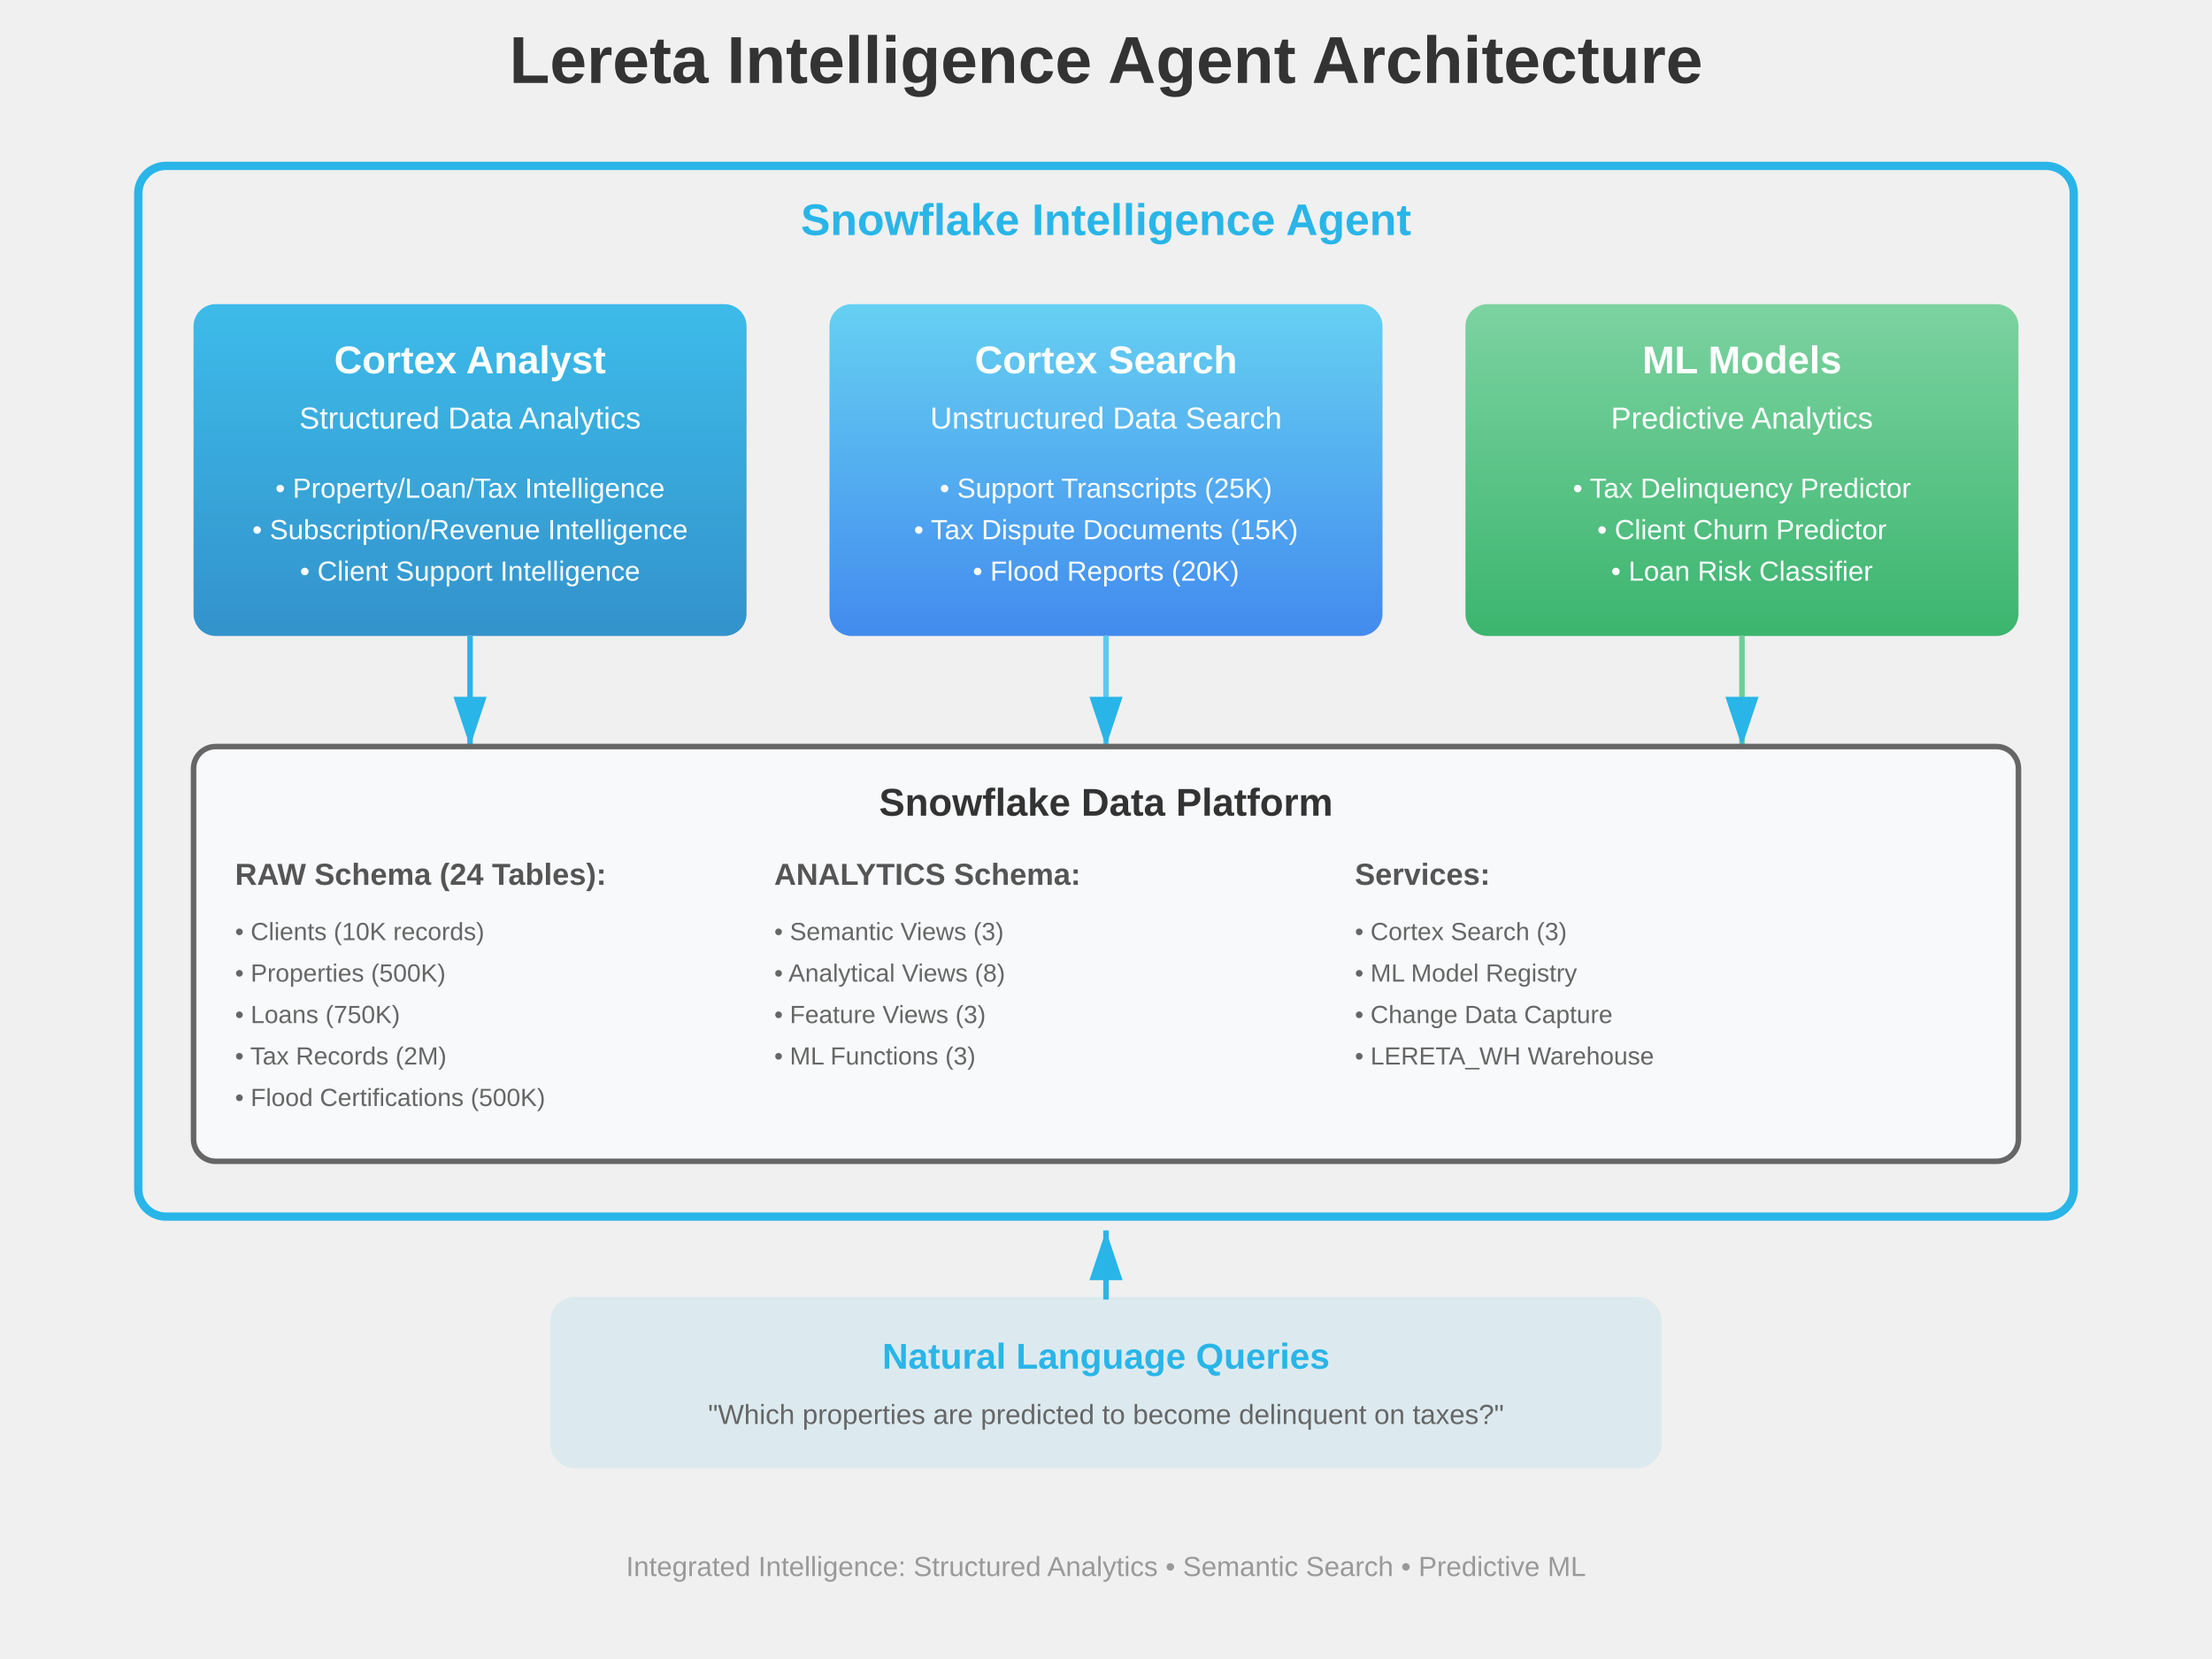
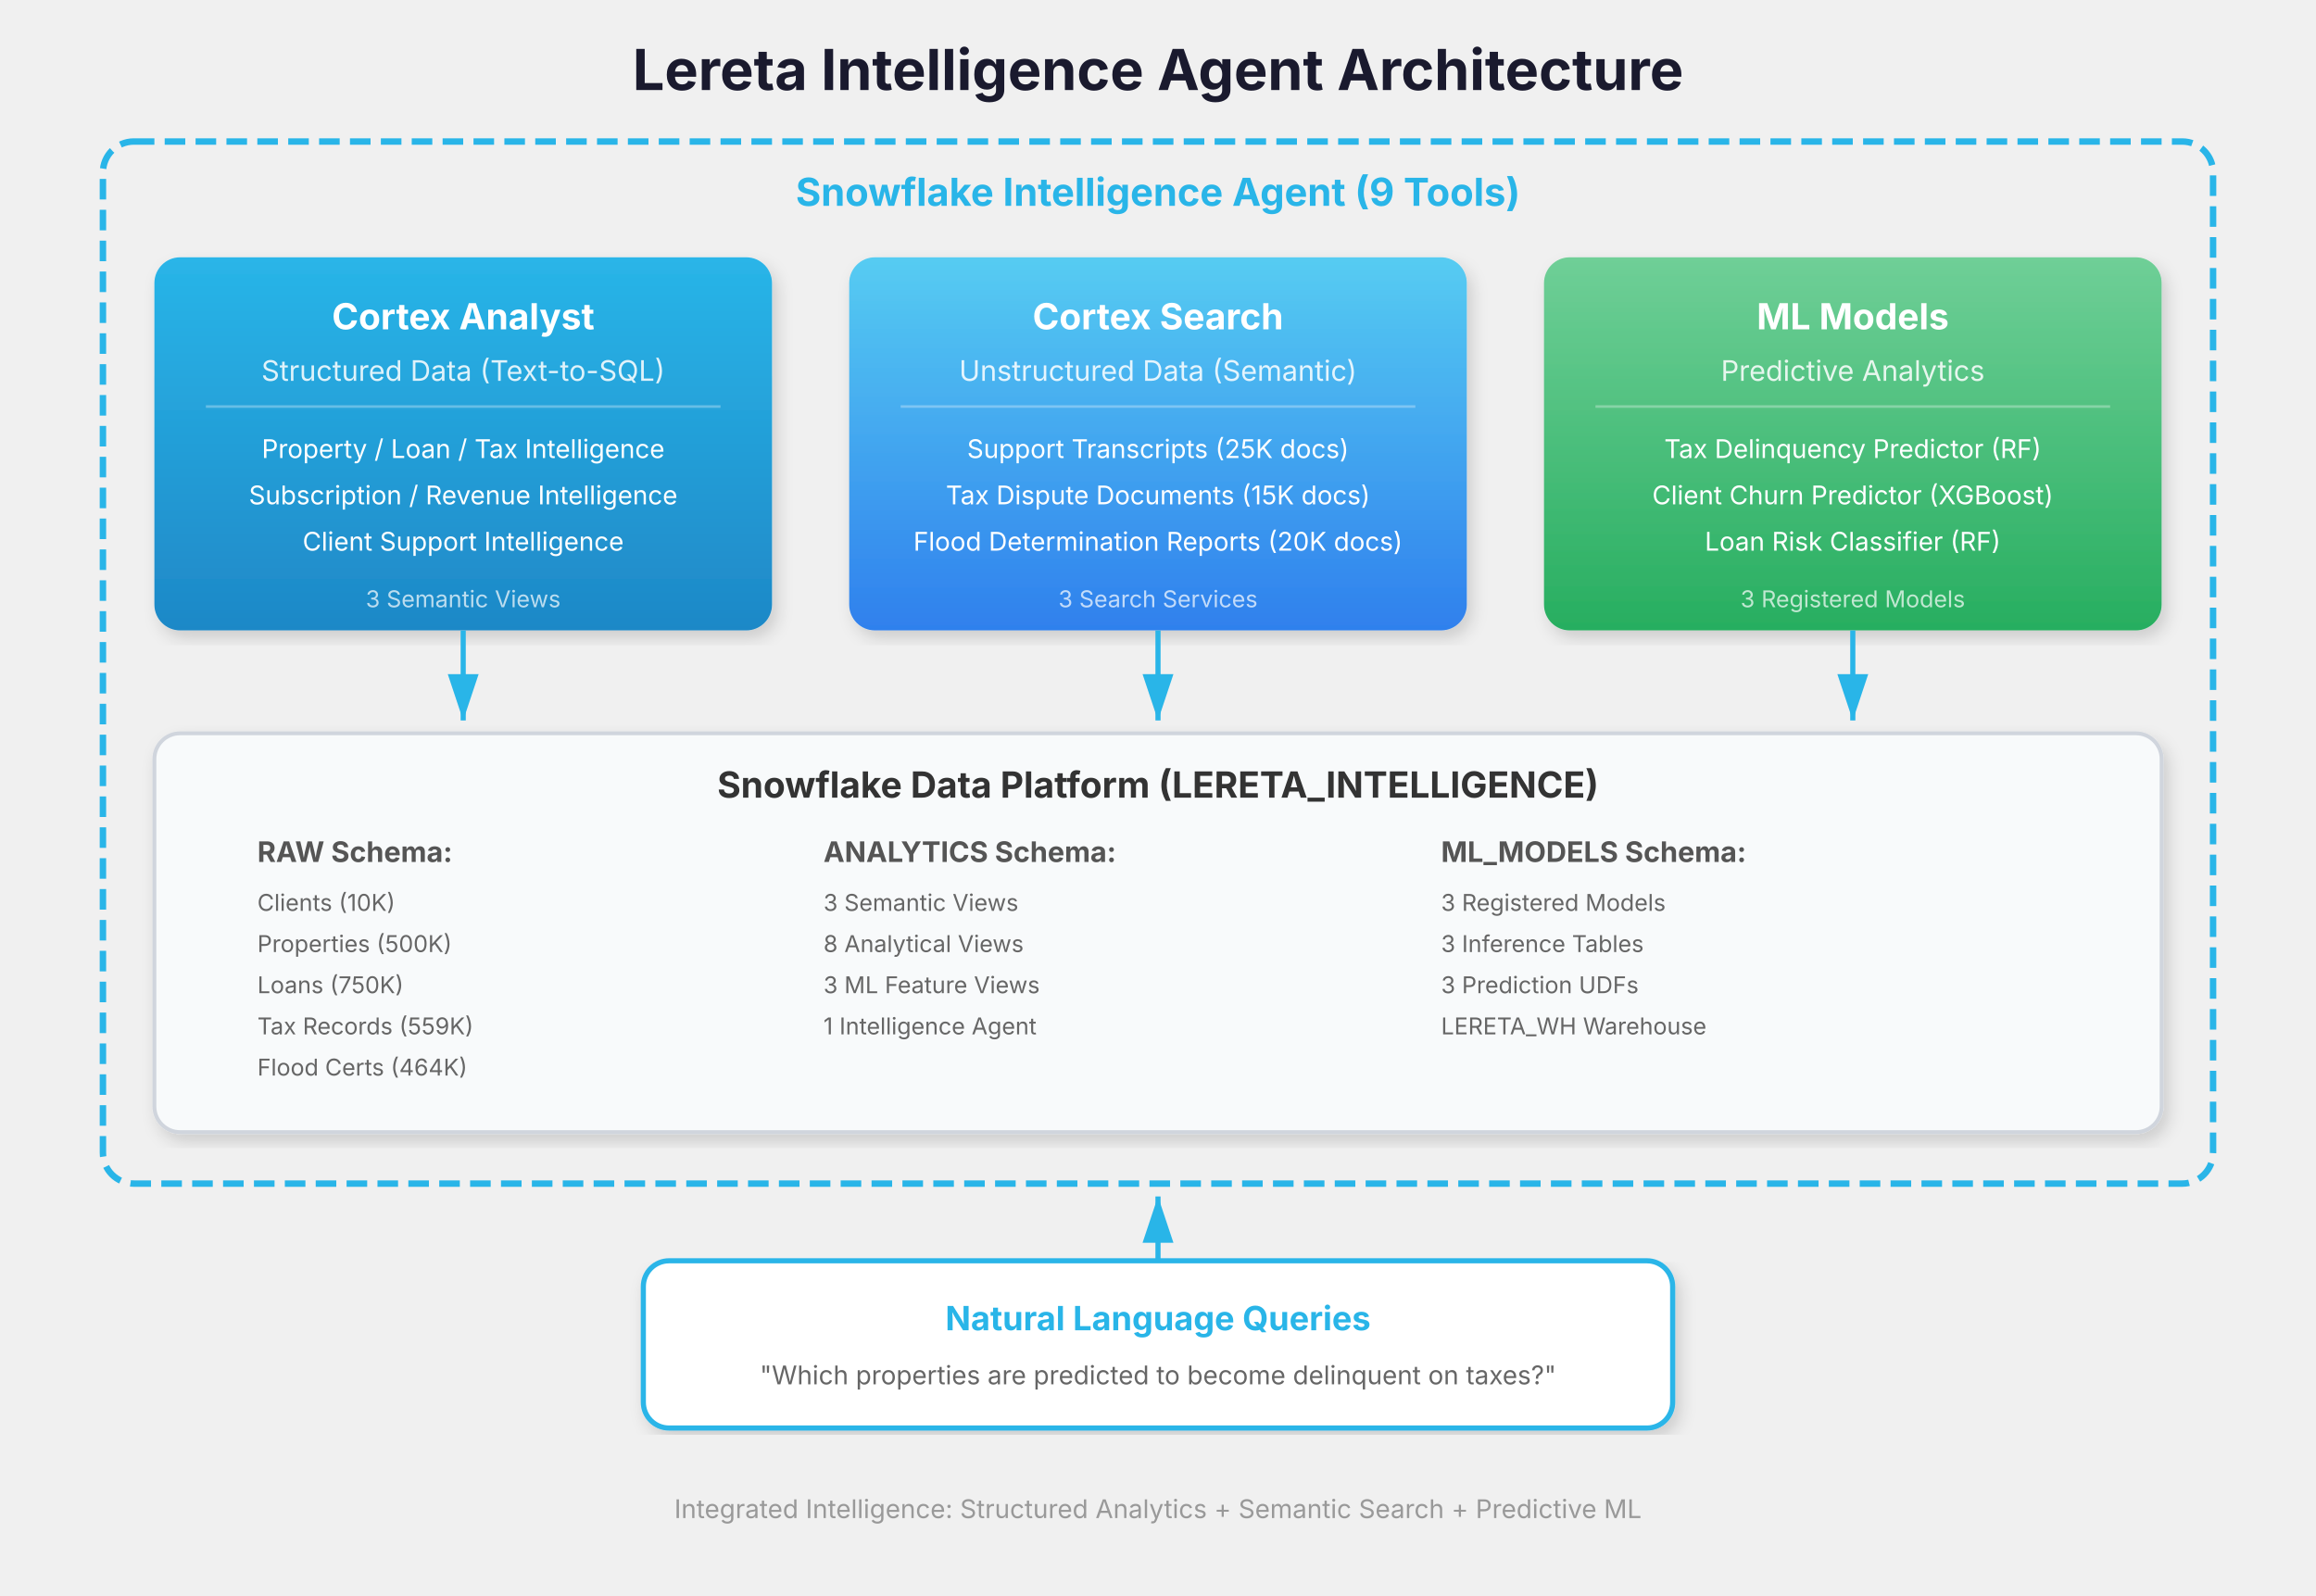
- <svg xmlns="http://www.w3.org/2000/svg" viewBox="0 0 800 600">
+ <svg xmlns="http://www.w3.org/2000/svg" viewBox="0 0 900 620">
  <defs>
-     <linearGradient id="grad1" x1="0%" y1="0%" x2="0%" y2="100%">
+     <filter id="shadow" x="-4%" y="-4%" width="108%" height="108%">
+       <feDropShadow dx="2" dy="3" stdDeviation="3" flood-opacity="0.15" />
+     </filter>
+     <linearGradient id="gradAnalyst" x1="0%" y1="0%" x2="0%" y2="100%">
      <stop offset="0%" style="stop-color:#29B5E8;stop-opacity:1" />
      <stop offset="100%" style="stop-color:#1E88C7;stop-opacity:1" />
    </linearGradient>
-     <linearGradient id="grad2" x1="0%" y1="0%" x2="0%" y2="100%">
+     <linearGradient id="gradSearch" x1="0%" y1="0%" x2="0%" y2="100%">
      <stop offset="0%" style="stop-color:#56CCF2;stop-opacity:1" />
      <stop offset="100%" style="stop-color:#2F80ED;stop-opacity:1" />
    </linearGradient>
-     <linearGradient id="grad3" x1="0%" y1="0%" x2="0%" y2="100%">
+     <linearGradient id="gradML" x1="0%" y1="0%" x2="0%" y2="100%">
      <stop offset="0%" style="stop-color:#6FCF97;stop-opacity:1" />
      <stop offset="100%" style="stop-color:#27AE60;stop-opacity:1" />
    </linearGradient>
-   </defs>
-   <text x="400" y="30" font-family="Arial, sans-serif" font-size="24" font-weight="bold" text-anchor="middle" fill="#333">
-     Lereta Intelligence Agent Architecture
-   </text>
-   <rect x="50" y="60" width="700" height="380" rx="10" fill="none" stroke="#29B5E8" stroke-width="3" />
-   <text x="400" y="85" font-family="Arial, sans-serif" font-size="16" font-weight="bold" text-anchor="middle" fill="#29B5E8">
-     Snowflake Intelligence Agent
-   </text>
-   <rect x="70" y="110" width="200" height="120" rx="8" fill="url(#grad1)" opacity="0.9" />
-   <text x="170" y="135" font-family="Arial, sans-serif" font-size="14" font-weight="bold" text-anchor="middle" fill="white">
-     Cortex Analyst
-   </text>
-   <text x="170" y="155" font-family="Arial, sans-serif" font-size="11" text-anchor="middle" fill="white">
-     Structured Data Analytics
-   </text>
-   <text x="170" y="180" font-family="Arial, sans-serif" font-size="10" text-anchor="middle" fill="white">
-     • Property/Loan/Tax Intelligence
-   </text>
-   <text x="170" y="195" font-family="Arial, sans-serif" font-size="10" text-anchor="middle" fill="white">
-     • Subscription/Revenue Intelligence
-   </text>
-   <text x="170" y="210" font-family="Arial, sans-serif" font-size="10" text-anchor="middle" fill="white">
-     • Client Support Intelligence
-   </text>
-   <rect x="300" y="110" width="200" height="120" rx="8" fill="url(#grad2)" opacity="0.9" />
-   <text x="400" y="135" font-family="Arial, sans-serif" font-size="14" font-weight="bold" text-anchor="middle" fill="white">
-     Cortex Search
-   </text>
-   <text x="400" y="155" font-family="Arial, sans-serif" font-size="11" text-anchor="middle" fill="white">
-     Unstructured Data Search
-   </text>
-   <text x="400" y="180" font-family="Arial, sans-serif" font-size="10" text-anchor="middle" fill="white">
-     • Support Transcripts (25K)
-   </text>
-   <text x="400" y="195" font-family="Arial, sans-serif" font-size="10" text-anchor="middle" fill="white">
-     • Tax Dispute Documents (15K)
-   </text>
-   <text x="400" y="210" font-family="Arial, sans-serif" font-size="10" text-anchor="middle" fill="white">
-     • Flood Reports (20K)
-   </text>
-   <rect x="530" y="110" width="200" height="120" rx="8" fill="url(#grad3)" opacity="0.9" />
-   <text x="630" y="135" font-family="Arial, sans-serif" font-size="14" font-weight="bold" text-anchor="middle" fill="white">
-     ML Models
-   </text>
-   <text x="630" y="155" font-family="Arial, sans-serif" font-size="11" text-anchor="middle" fill="white">
-     Predictive Analytics
-   </text>
-   <text x="630" y="180" font-family="Arial, sans-serif" font-size="10" text-anchor="middle" fill="white">
-     • Tax Delinquency Predictor
-   </text>
-   <text x="630" y="195" font-family="Arial, sans-serif" font-size="10" text-anchor="middle" fill="white">
-     • Client Churn Predictor
-   </text>
-   <text x="630" y="210" font-family="Arial, sans-serif" font-size="10" text-anchor="middle" fill="white">
-     • Loan Risk Classifier
-   </text>
-   <line x1="170" y1="230" x2="170" y2="270" stroke="#29B5E8" stroke-width="2" marker-end="url(#arrowblue)" />
-   <line x1="400" y1="230" x2="400" y2="270" stroke="#56CCF2" stroke-width="2" marker-end="url(#arrowblue)" />
-   <line x1="630" y1="230" x2="630" y2="270" stroke="#6FCF97" stroke-width="2" marker-end="url(#arrowblue)" />
-   <rect x="70" y="270" width="660" height="150" rx="8" fill="#F8F9FA" stroke="#666" stroke-width="2" />
-   <text x="400" y="295" font-family="Arial, sans-serif" font-size="14" font-weight="bold" text-anchor="middle" fill="#333">
-     Snowflake Data Platform
-   </text>
-   <text x="85" y="320" font-family="Arial, sans-serif" font-size="11" font-weight="bold" fill="#555">
-     RAW Schema (24 Tables):
-   </text>
-   <text x="85" y="340" font-family="Arial, sans-serif" font-size="9" fill="#666">
-     • Clients (10K records)
-   </text>
-   <text x="85" y="355" font-family="Arial, sans-serif" font-size="9" fill="#666">
-     • Properties (500K)
-   </text>
-   <text x="85" y="370" font-family="Arial, sans-serif" font-size="9" fill="#666">
-     • Loans (750K)
-   </text>
-   <text x="85" y="385" font-family="Arial, sans-serif" font-size="9" fill="#666">
-     • Tax Records (2M)
-   </text>
-   <text x="85" y="400" font-family="Arial, sans-serif" font-size="9" fill="#666">
-     • Flood Certifications (500K)
-   </text>
-   <text x="280" y="320" font-family="Arial, sans-serif" font-size="11" font-weight="bold" fill="#555">
-     ANALYTICS Schema:
-   </text>
-   <text x="280" y="340" font-family="Arial, sans-serif" font-size="9" fill="#666">
-     • Semantic Views (3)
-   </text>
-   <text x="280" y="355" font-family="Arial, sans-serif" font-size="9" fill="#666">
-     • Analytical Views (8)
-   </text>
-   <text x="280" y="370" font-family="Arial, sans-serif" font-size="9" fill="#666">
-     • Feature Views (3)
-   </text>
-   <text x="280" y="385" font-family="Arial, sans-serif" font-size="9" fill="#666">
-     • ML Functions (3)
-   </text>
-   <text x="490" y="320" font-family="Arial, sans-serif" font-size="11" font-weight="bold" fill="#555">
-     Services:
-   </text>
-   <text x="490" y="340" font-family="Arial, sans-serif" font-size="9" fill="#666">
-     • Cortex Search (3)
-   </text>
-   <text x="490" y="355" font-family="Arial, sans-serif" font-size="9" fill="#666">
-     • ML Model Registry
-   </text>
-   <text x="490" y="370" font-family="Arial, sans-serif" font-size="9" fill="#666">
-     • Change Data Capture
-   </text>
-   <text x="490" y="385" font-family="Arial, sans-serif" font-size="9" fill="#666">
-     • LERETA_WH Warehouse
-   </text>
-   <rect x="200" y="470" width="400" height="60" rx="8" fill="#29B5E8" opacity="0.1" stroke="#29B5E8" stroke-width="2" />
-   <text x="400" y="495" font-family="Arial, sans-serif" font-size="13" font-weight="bold" text-anchor="middle" fill="#29B5E8">
-     Natural Language Queries
-   </text>
-   <text x="400" y="515" font-family="Arial, sans-serif" font-size="10" text-anchor="middle" fill="#666">
-     "Which properties are predicted to become delinquent on taxes?"
-   </text>
-   <line x1="400" y1="470" x2="400" y2="445" stroke="#29B5E8" stroke-width="2" marker-end="url(#arrowblue)" />
-   <defs>
-     <marker id="arrowblue" markerWidth="10" markerHeight="10" refX="9" refY="3" orient="auto" markerUnits="strokeWidth">
+     <marker id="arrow" markerWidth="10" markerHeight="10" refX="9" refY="3" orient="auto" markerUnits="strokeWidth">
      <path d="M0,0 L0,6 L9,3 z" fill="#29B5E8" />
    </marker>
  </defs>
-   <text x="400" y="570" font-family="Arial, sans-serif" font-size="10" text-anchor="middle" fill="#999">
-     Integrated Intelligence: Structured Analytics • Semantic Search • Predictive ML
+   <text x="450" y="35" font-family="Inter, Arial, sans-serif" font-size="22" font-weight="bold" text-anchor="middle" fill="#1a1a2e">
+     Lereta Intelligence Agent Architecture
+   </text>
+   <rect x="40" y="55" width="820" height="405" rx="12" fill="none" stroke="#29B5E8" stroke-width="2.5" stroke-dasharray="8,4" />
+   <text x="450" y="80" font-family="Inter, Arial, sans-serif" font-size="15" font-weight="bold" text-anchor="middle" fill="#29B5E8">
+     Snowflake Intelligence Agent (9 Tools)
+   </text>
+   <rect x="60" y="100" width="240" height="145" rx="10" fill="url(#gradAnalyst)" filter="url(#shadow)" />
+   <text x="180" y="128" font-family="Inter, Arial, sans-serif" font-size="14" font-weight="bold" text-anchor="middle" fill="white">Cortex Analyst</text>
+   <text x="180" y="148" font-family="Inter, Arial, sans-serif" font-size="11" text-anchor="middle" fill="rgba(255,255,255,0.85)">Structured Data (Text-to-SQL)</text>
+   <line x1="80" y1="158" x2="280" y2="158" stroke="rgba(255,255,255,0.3)" stroke-width="1" />
+   <text x="180" y="178" font-family="Inter, Arial, sans-serif" font-size="10" text-anchor="middle" fill="white">Property / Loan / Tax Intelligence</text>
+   <text x="180" y="196" font-family="Inter, Arial, sans-serif" font-size="10" text-anchor="middle" fill="white">Subscription / Revenue Intelligence</text>
+   <text x="180" y="214" font-family="Inter, Arial, sans-serif" font-size="10" text-anchor="middle" fill="white">Client Support Intelligence</text>
+   <text x="180" y="236" font-family="Inter, Arial, sans-serif" font-size="9" text-anchor="middle" fill="rgba(255,255,255,0.7)">3 Semantic Views</text>
+   <rect x="330" y="100" width="240" height="145" rx="10" fill="url(#gradSearch)" filter="url(#shadow)" />
+   <text x="450" y="128" font-family="Inter, Arial, sans-serif" font-size="14" font-weight="bold" text-anchor="middle" fill="white">Cortex Search</text>
+   <text x="450" y="148" font-family="Inter, Arial, sans-serif" font-size="11" text-anchor="middle" fill="rgba(255,255,255,0.85)">Unstructured Data (Semantic)</text>
+   <line x1="350" y1="158" x2="550" y2="158" stroke="rgba(255,255,255,0.3)" stroke-width="1" />
+   <text x="450" y="178" font-family="Inter, Arial, sans-serif" font-size="10" text-anchor="middle" fill="white">Support Transcripts (25K docs)</text>
+   <text x="450" y="196" font-family="Inter, Arial, sans-serif" font-size="10" text-anchor="middle" fill="white">Tax Dispute Documents (15K docs)</text>
+   <text x="450" y="214" font-family="Inter, Arial, sans-serif" font-size="10" text-anchor="middle" fill="white">Flood Determination Reports (20K docs)</text>
+   <text x="450" y="236" font-family="Inter, Arial, sans-serif" font-size="9" text-anchor="middle" fill="rgba(255,255,255,0.7)">3 Search Services</text>
+   <rect x="600" y="100" width="240" height="145" rx="10" fill="url(#gradML)" filter="url(#shadow)" />
+   <text x="720" y="128" font-family="Inter, Arial, sans-serif" font-size="14" font-weight="bold" text-anchor="middle" fill="white">ML Models</text>
+   <text x="720" y="148" font-family="Inter, Arial, sans-serif" font-size="11" text-anchor="middle" fill="rgba(255,255,255,0.85)">Predictive Analytics</text>
+   <line x1="620" y1="158" x2="820" y2="158" stroke="rgba(255,255,255,0.3)" stroke-width="1" />
+   <text x="720" y="178" font-family="Inter, Arial, sans-serif" font-size="10" text-anchor="middle" fill="white">Tax Delinquency Predictor (RF)</text>
+   <text x="720" y="196" font-family="Inter, Arial, sans-serif" font-size="10" text-anchor="middle" fill="white">Client Churn Predictor (XGBoost)</text>
+   <text x="720" y="214" font-family="Inter, Arial, sans-serif" font-size="10" text-anchor="middle" fill="white">Loan Risk Classifier (RF)</text>
+   <text x="720" y="236" font-family="Inter, Arial, sans-serif" font-size="9" text-anchor="middle" fill="rgba(255,255,255,0.7)">3 Registered Models</text>
+   <line x1="180" y1="245" x2="180" y2="280" stroke="#29B5E8" stroke-width="2" marker-end="url(#arrow)" />
+   <line x1="450" y1="245" x2="450" y2="280" stroke="#29B5E8" stroke-width="2" marker-end="url(#arrow)" />
+   <line x1="720" y1="245" x2="720" y2="280" stroke="#29B5E8" stroke-width="2" marker-end="url(#arrow)" />
+   <rect x="60" y="285" width="780" height="155" rx="10" fill="#F8FAFB" stroke="#D0D5DD" stroke-width="1.5" filter="url(#shadow)" />
+   <text x="450" y="310" font-family="Inter, Arial, sans-serif" font-size="14" font-weight="bold" text-anchor="middle" fill="#333">Snowflake Data Platform (LERETA_INTELLIGENCE)</text>
+   <text x="100" y="335" font-family="Inter, Arial, sans-serif" font-size="11" font-weight="bold" fill="#555">RAW Schema:</text>
+   <text x="100" y="354" font-family="Inter, Arial, sans-serif" font-size="9" fill="#666">Clients (10K)</text>
+   <text x="100" y="370" font-family="Inter, Arial, sans-serif" font-size="9" fill="#666">Properties (500K)</text>
+   <text x="100" y="386" font-family="Inter, Arial, sans-serif" font-size="9" fill="#666">Loans (750K)</text>
+   <text x="100" y="402" font-family="Inter, Arial, sans-serif" font-size="9" fill="#666">Tax Records (559K)</text>
+   <text x="100" y="418" font-family="Inter, Arial, sans-serif" font-size="9" fill="#666">Flood Certs (464K)</text>
+   <text x="320" y="335" font-family="Inter, Arial, sans-serif" font-size="11" font-weight="bold" fill="#555">ANALYTICS Schema:</text>
+   <text x="320" y="354" font-family="Inter, Arial, sans-serif" font-size="9" fill="#666">3 Semantic Views</text>
+   <text x="320" y="370" font-family="Inter, Arial, sans-serif" font-size="9" fill="#666">8 Analytical Views</text>
+   <text x="320" y="386" font-family="Inter, Arial, sans-serif" font-size="9" fill="#666">3 ML Feature Views</text>
+   <text x="320" y="402" font-family="Inter, Arial, sans-serif" font-size="9" fill="#666">1 Intelligence Agent</text>
+   <text x="560" y="335" font-family="Inter, Arial, sans-serif" font-size="11" font-weight="bold" fill="#555">ML_MODELS Schema:</text>
+   <text x="560" y="354" font-family="Inter, Arial, sans-serif" font-size="9" fill="#666">3 Registered Models</text>
+   <text x="560" y="370" font-family="Inter, Arial, sans-serif" font-size="9" fill="#666">3 Inference Tables</text>
+   <text x="560" y="386" font-family="Inter, Arial, sans-serif" font-size="9" fill="#666">3 Prediction UDFs</text>
+   <text x="560" y="402" font-family="Inter, Arial, sans-serif" font-size="9" fill="#666">LERETA_WH Warehouse</text>
+   <rect x="250" y="490" width="400" height="65" rx="10" fill="white" stroke="#29B5E8" stroke-width="2" filter="url(#shadow)" />
+   <text x="450" y="517" font-family="Inter, Arial, sans-serif" font-size="13" font-weight="bold" text-anchor="middle" fill="#29B5E8">Natural Language Queries</text>
+   <text x="450" y="538" font-family="Inter, Arial, sans-serif" font-size="10" text-anchor="middle" fill="#666">"Which properties are predicted to become delinquent on taxes?"</text>
+   <line x1="450" y1="490" x2="450" y2="465" stroke="#29B5E8" stroke-width="2" marker-end="url(#arrow)" />
+   <text x="450" y="590" font-family="Inter, Arial, sans-serif" font-size="10" text-anchor="middle" fill="#999">
+     Integrated Intelligence: Structured Analytics + Semantic Search + Predictive ML
  </text>
</svg>
